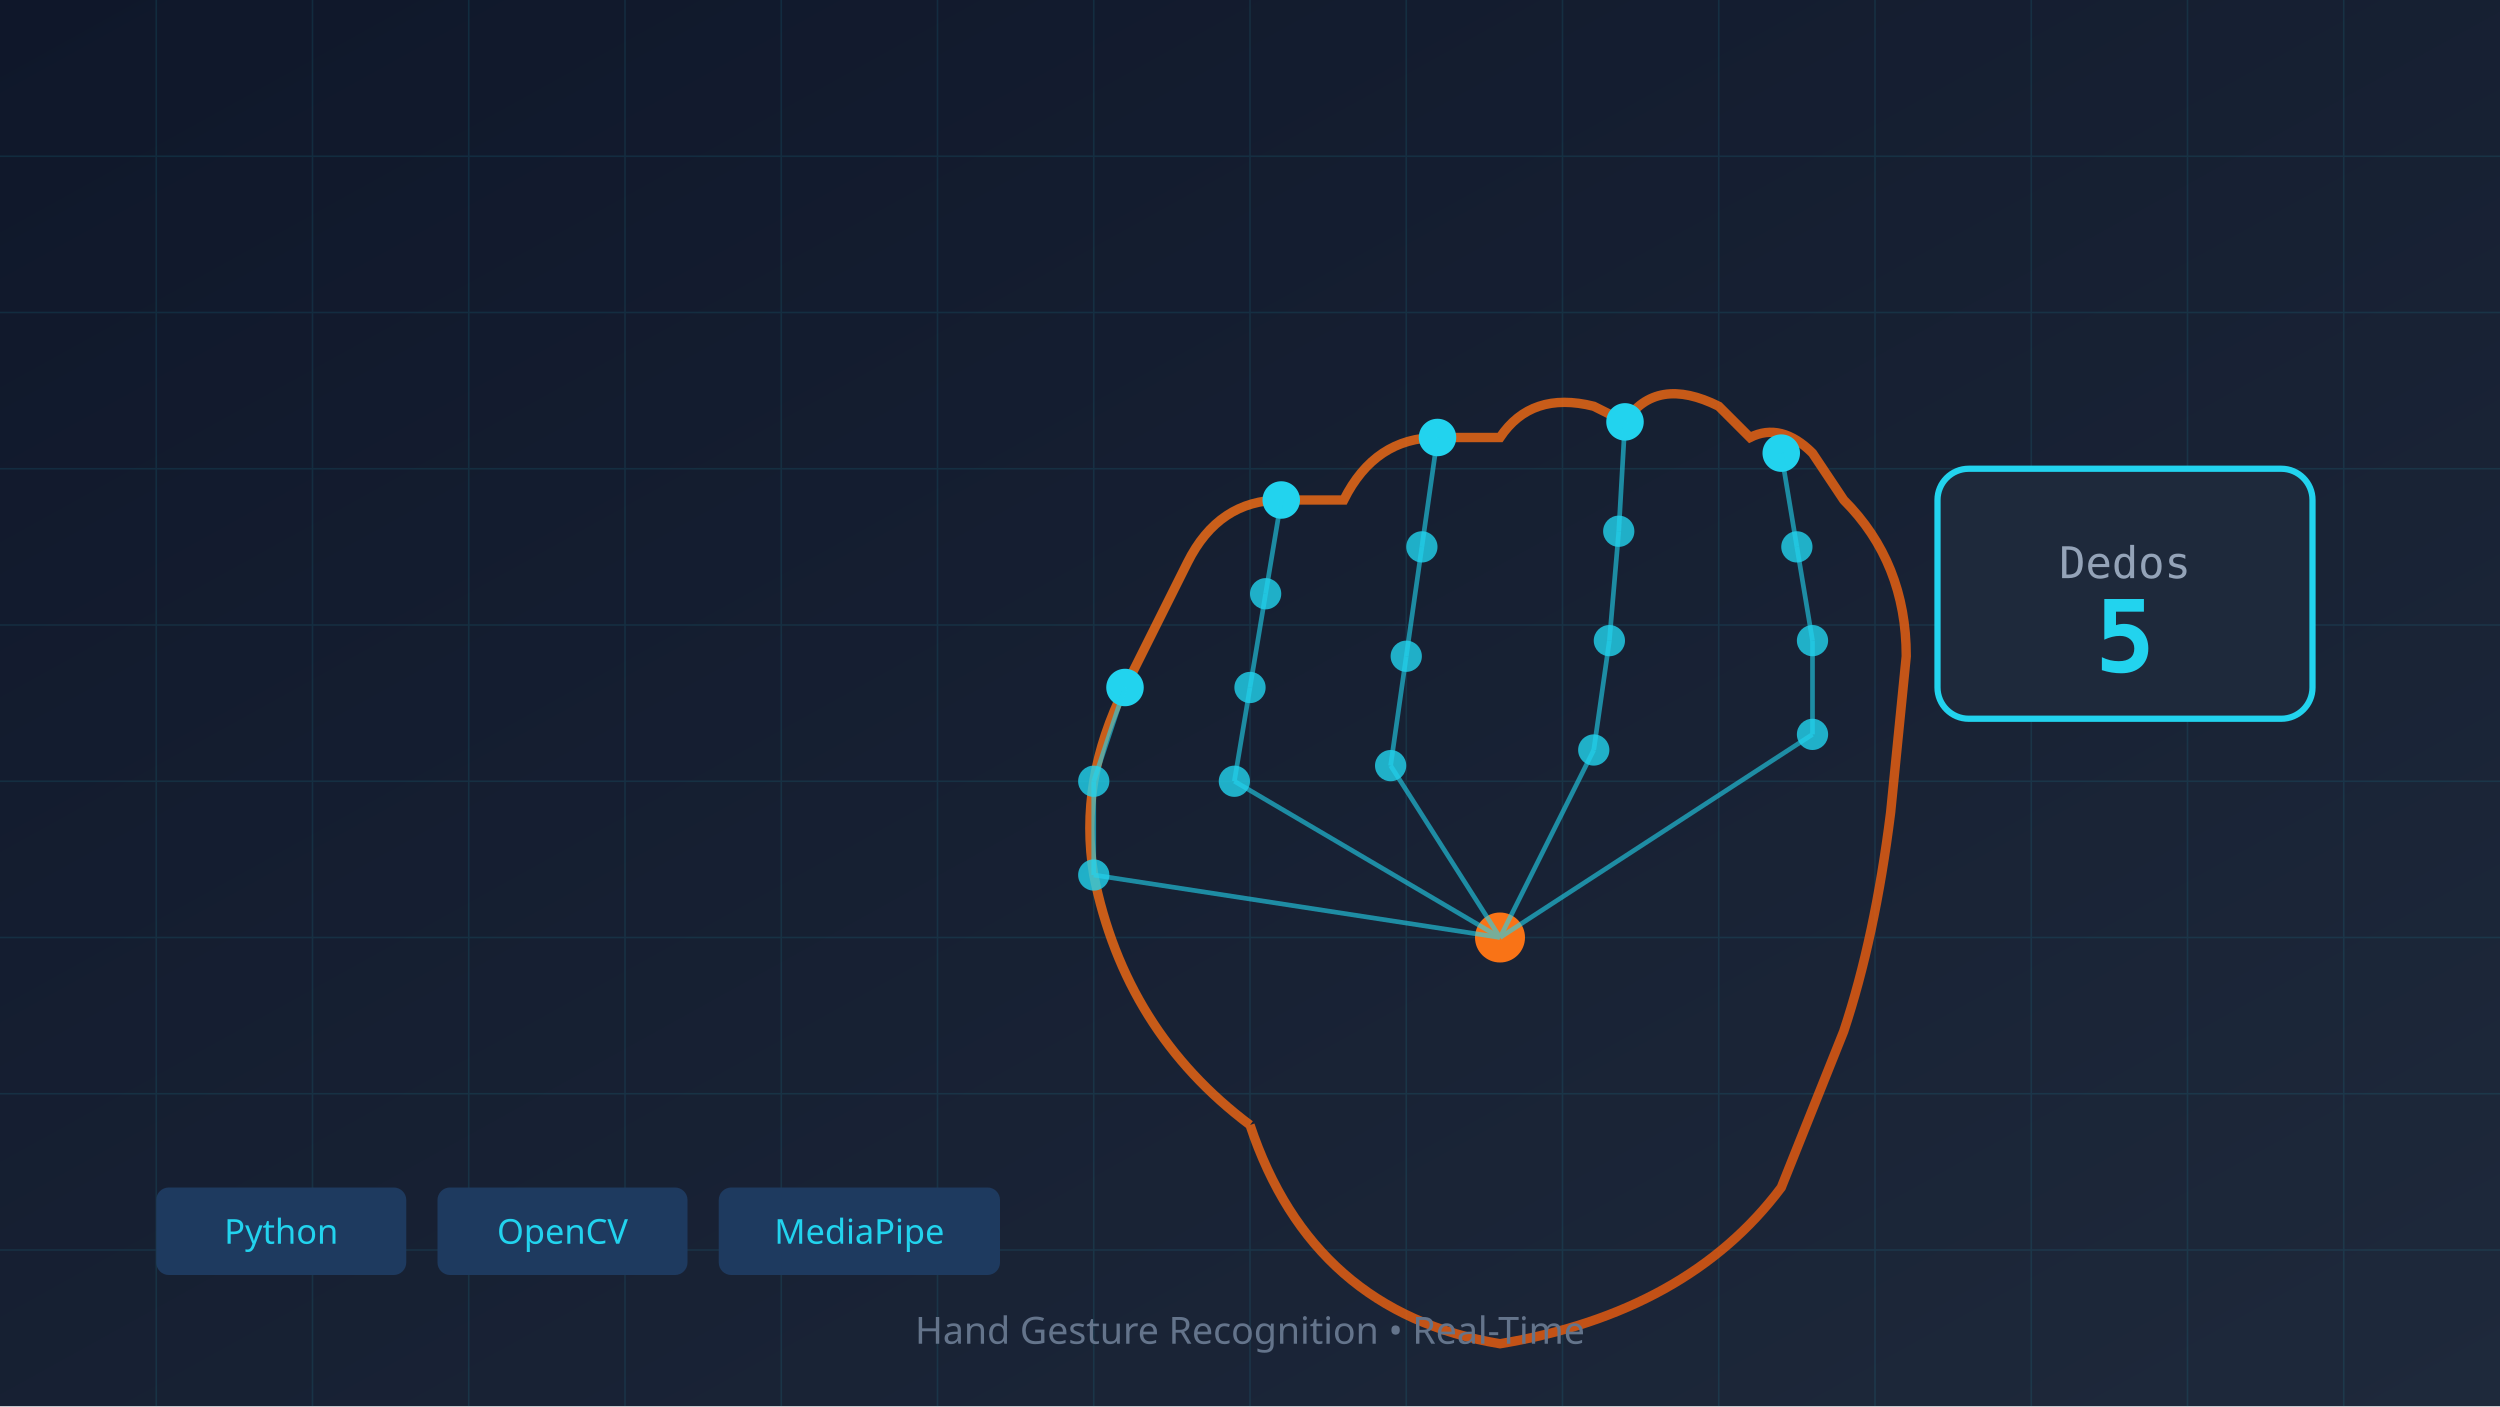
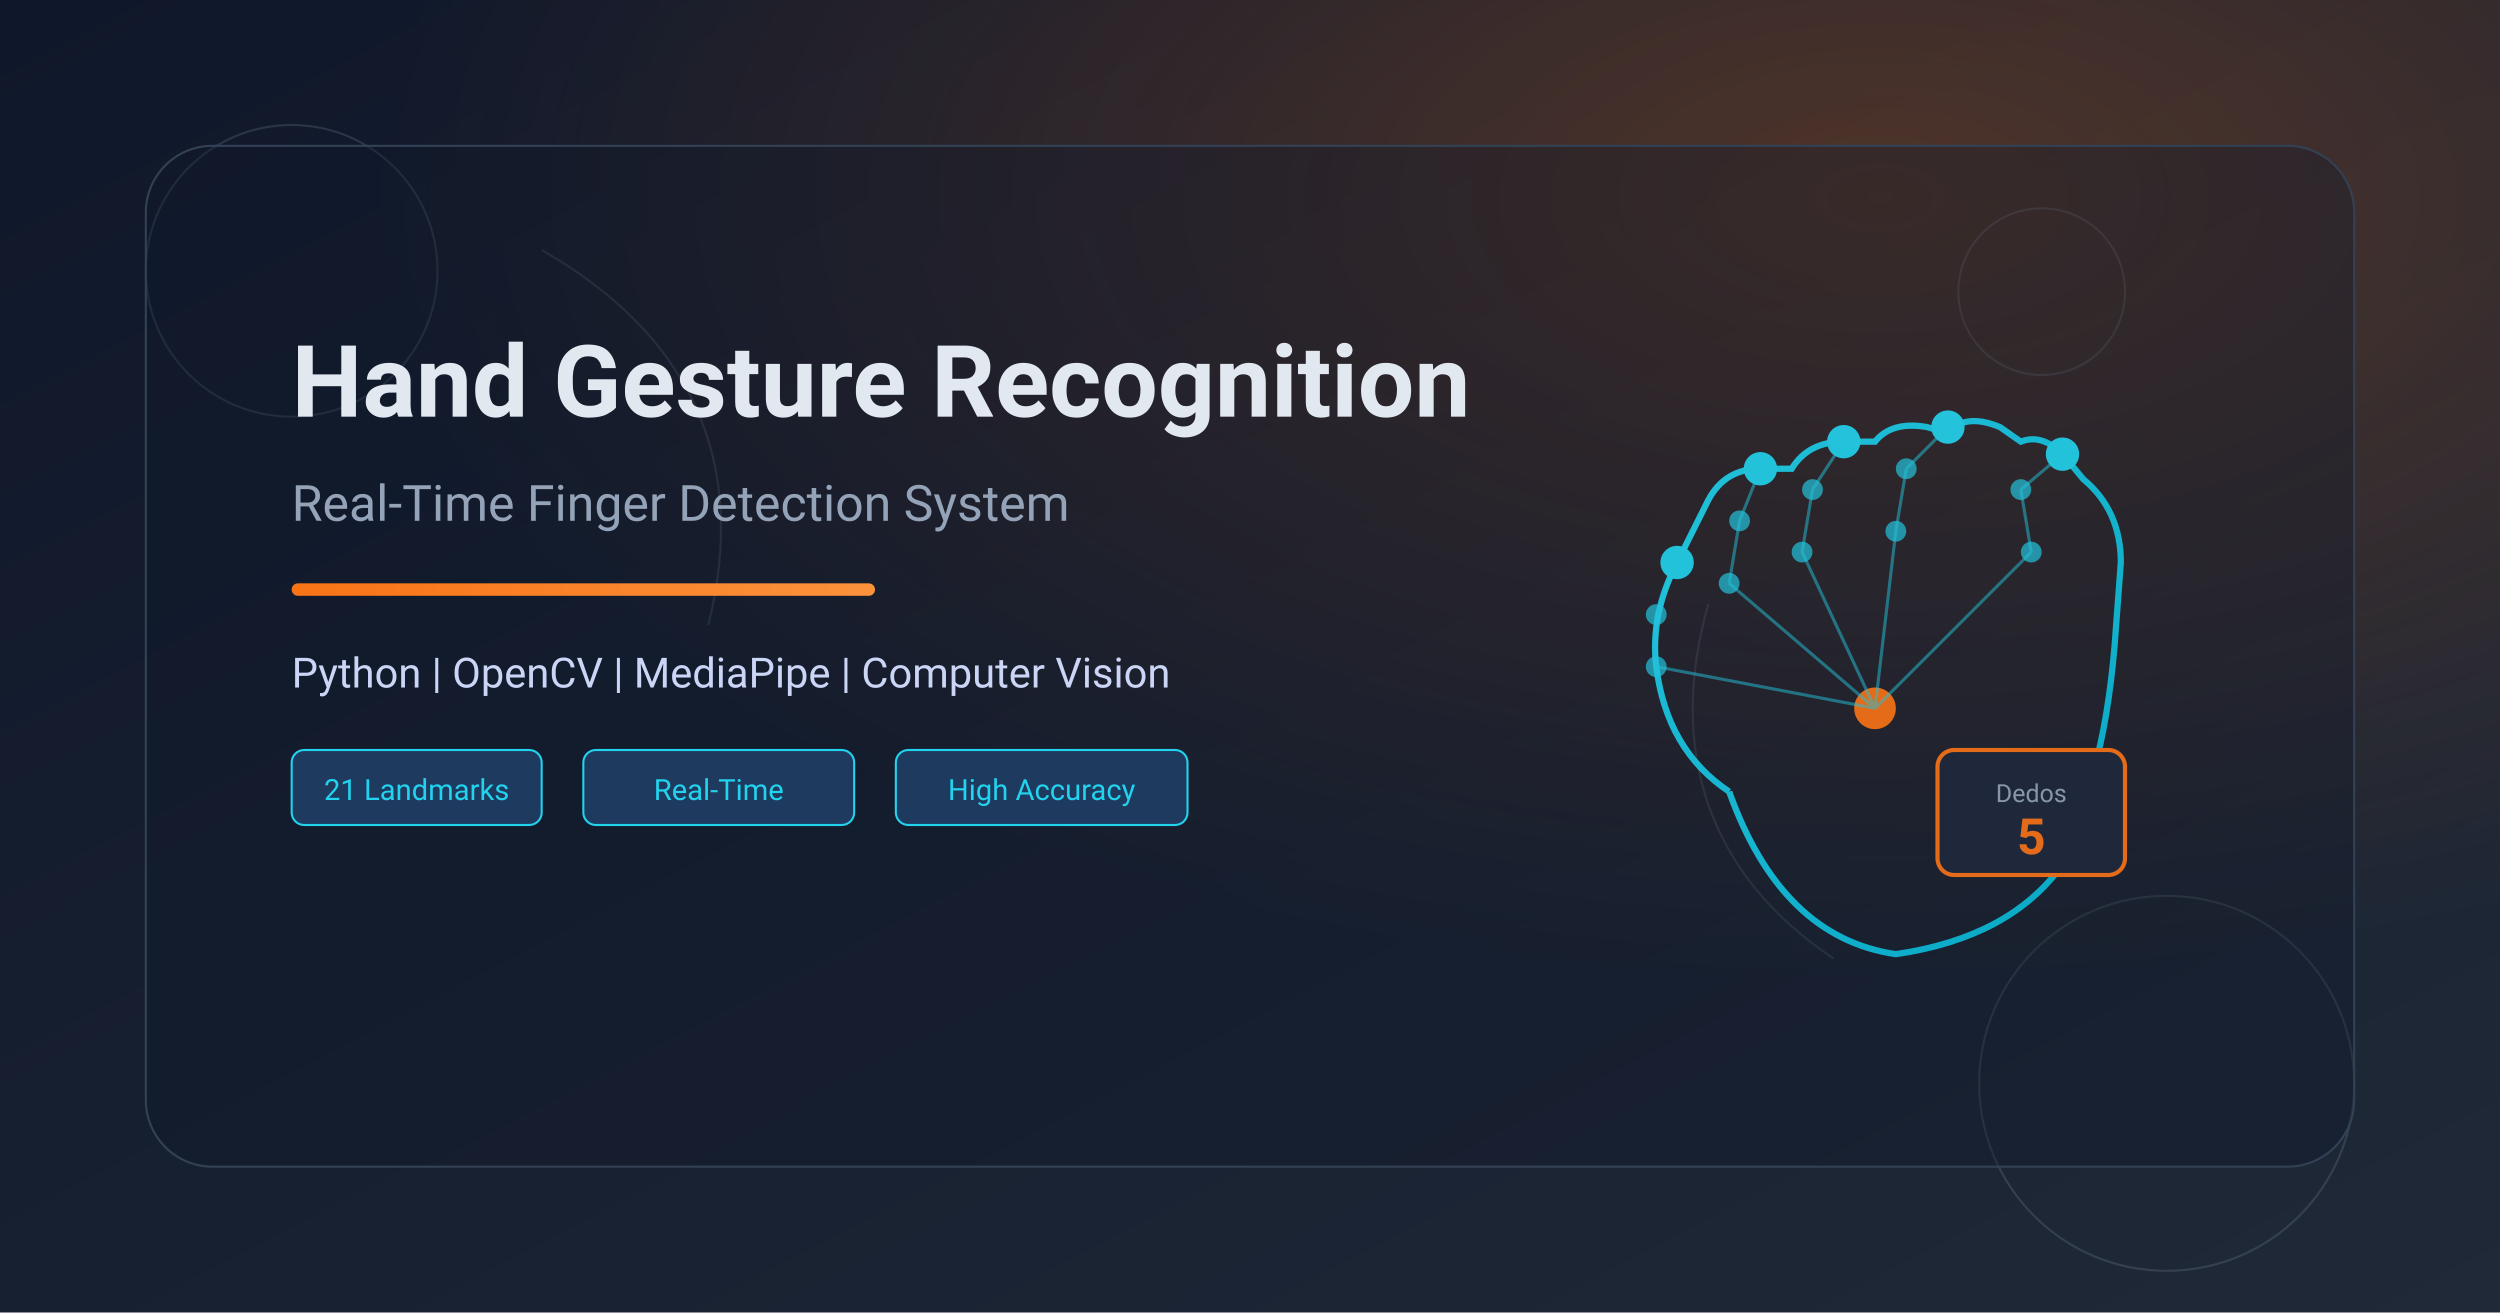
- <svg xmlns="http://www.w3.org/2000/svg" viewBox="0 0 800 450" fill="none">
+ <svg xmlns="http://www.w3.org/2000/svg" width="1200" height="630" viewBox="0 0 1200 630" role="img" aria-label="Hand Gesture Recognition Realtime cover">
  <defs>
-     <linearGradient id="bg" x1="0%" y1="0%" x2="100%" y2="100%">
-       <stop offset="0%" style="stop-color:#0f172a" />
-       <stop offset="100%" style="stop-color:#1e293b" />
+     <linearGradient id="bg" x1="0" y1="0" x2="1" y2="1">
+       <stop offset="0%" stop-color="#0f172a" />
+       <stop offset="100%" stop-color="#1f2937" />
    </linearGradient>
-     <linearGradient id="accent" x1="0%" y1="0%" x2="100%" y2="100%">
-       <stop offset="0%" style="stop-color:#22d3ee" />
-       <stop offset="100%" style="stop-color:#06b6d4" />
+     <linearGradient id="accent" x1="0" y1="0" x2="1" y2="0">
+       <stop offset="0%" stop-color="#f97316" />
+       <stop offset="100%" stop-color="#fb923c" />
    </linearGradient>
-     <linearGradient id="hand" x1="0%" y1="0%" x2="100%" y2="100%">
-       <stop offset="0%" style="stop-color:#f97316" />
-       <stop offset="100%" style="stop-color:#ea580c" />
+     <linearGradient id="hand-gradient" x1="0" y1="0" x2="1" y2="1">
+       <stop offset="0%" stop-color="#22d3ee" />
+       <stop offset="100%" stop-color="#06b6d4" />
    </linearGradient>
+     <radialGradient id="glow" cx="75%" cy="15%" r="60%">
+       <stop offset="0%" stop-color="#f97316" stop-opacity="0.25" />
+       <stop offset="100%" stop-color="#f97316" stop-opacity="0" />
+     </radialGradient>
  </defs>
-   <rect width="800" height="450" fill="url(#bg)" />
-   <g opacity="0.1" stroke="#22d3ee" stroke-width="0.5">
-     <line x1="0" y1="50" x2="800" y2="50" />
-     <line x1="0" y1="100" x2="800" y2="100" />
-     <line x1="0" y1="150" x2="800" y2="150" />
-     <line x1="0" y1="200" x2="800" y2="200" />
-     <line x1="0" y1="250" x2="800" y2="250" />
-     <line x1="0" y1="300" x2="800" y2="300" />
-     <line x1="0" y1="350" x2="800" y2="350" />
-     <line x1="0" y1="400" x2="800" y2="400" />
-     <line x1="50" y1="0" x2="50" y2="450" />
-     <line x1="100" y1="0" x2="100" y2="450" />
-     <line x1="150" y1="0" x2="150" y2="450" />
-     <line x1="200" y1="0" x2="200" y2="450" />
-     <line x1="250" y1="0" x2="250" y2="450" />
-     <line x1="300" y1="0" x2="300" y2="450" />
-     <line x1="350" y1="0" x2="350" y2="450" />
-     <line x1="400" y1="0" x2="400" y2="450" />
-     <line x1="450" y1="0" x2="450" y2="450" />
-     <line x1="500" y1="0" x2="500" y2="450" />
-     <line x1="550" y1="0" x2="550" y2="450" />
-     <line x1="600" y1="0" x2="600" y2="450" />
-     <line x1="650" y1="0" x2="650" y2="450" />
-     <line x1="700" y1="0" x2="700" y2="450" />
-     <line x1="750" y1="0" x2="750" y2="450" />
+   <rect width="1200" height="630" fill="url(#bg)" />
+   <rect width="1200" height="630" fill="url(#glow)" />
+   <g opacity="0.2" stroke="#94a3b8" stroke-width="1" fill="none">
+     <circle cx="140" cy="130" r="70" />
+     <circle cx="1040" cy="520" r="90" />
+     <circle cx="980" cy="140" r="40" />
+     <path d="M260 120C330 160 360 220 340 300" />
+     <path d="M880 460C820 420 800 360 820 290" />
  </g>
-   <g transform="translate(280, 80)">
-     <path d="M120 280 Q80 250 70 200 Q65 170 80 140 L100 100 Q110 80 130 80 L150 80 Q160 60 180 60 L200 60 Q210 45 230 50 L240 55 Q250 40 270 50 L280 60 Q290 55 300 65 L310 80 Q330 100 330 130 L325 180 Q320 220 310 250 L290 300 Q260 340 200 350 Q140 340 120 280" stroke="url(#hand)" stroke-width="3" fill="none" opacity="0.8" />
-     <circle cx="80" cy="140" r="6" fill="#22d3ee" />
-     <circle cx="70" cy="170" r="5" fill="#22d3ee" opacity="0.8" />
-     <circle cx="70" cy="200" r="5" fill="#22d3ee" opacity="0.8" />
-     <circle cx="130" cy="80" r="6" fill="#22d3ee" />
-     <circle cx="125" cy="110" r="5" fill="#22d3ee" opacity="0.8" />
-     <circle cx="120" cy="140" r="5" fill="#22d3ee" opacity="0.8" />
-     <circle cx="115" cy="170" r="5" fill="#22d3ee" opacity="0.8" />
-     <circle cx="180" cy="60" r="6" fill="#22d3ee" />
-     <circle cx="175" cy="95" r="5" fill="#22d3ee" opacity="0.8" />
-     <circle cx="170" cy="130" r="5" fill="#22d3ee" opacity="0.8" />
-     <circle cx="165" cy="165" r="5" fill="#22d3ee" opacity="0.8" />
-     <circle cx="240" cy="55" r="6" fill="#22d3ee" />
-     <circle cx="238" cy="90" r="5" fill="#22d3ee" opacity="0.8" />
-     <circle cx="235" cy="125" r="5" fill="#22d3ee" opacity="0.8" />
-     <circle cx="230" cy="160" r="5" fill="#22d3ee" opacity="0.8" />
-     <circle cx="290" cy="65" r="6" fill="#22d3ee" />
-     <circle cx="295" cy="95" r="5" fill="#22d3ee" opacity="0.8" />
-     <circle cx="300" cy="125" r="5" fill="#22d3ee" opacity="0.8" />
-     <circle cx="300" cy="155" r="5" fill="#22d3ee" opacity="0.8" />
-     <circle cx="200" cy="220" r="8" fill="#f97316" />
-     <g stroke="#22d3ee" stroke-width="1.5" opacity="0.6">
-       <line x1="80" y1="140" x2="70" y2="170" />
-       <line x1="70" y1="170" x2="70" y2="200" />
-       <line x1="130" y1="80" x2="125" y2="110" />
-       <line x1="125" y1="110" x2="120" y2="140" />
-       <line x1="120" y1="140" x2="115" y2="170" />
-       <line x1="115" y1="170" x2="200" y2="220" />
-       <line x1="180" y1="60" x2="175" y2="95" />
-       <line x1="175" y1="95" x2="170" y2="130" />
-       <line x1="170" y1="130" x2="165" y2="165" />
-       <line x1="165" y1="165" x2="200" y2="220" />
-       <line x1="240" y1="55" x2="238" y2="90" />
-       <line x1="238" y1="90" x2="235" y2="125" />
-       <line x1="235" y1="125" x2="230" y2="160" />
-       <line x1="230" y1="160" x2="200" y2="220" />
-       <line x1="290" y1="65" x2="295" y2="95" />
-       <line x1="295" y1="95" x2="300" y2="125" />
-       <line x1="300" y1="125" x2="300" y2="155" />
-       <line x1="300" y1="155" x2="200" y2="220" />
-       <line x1="70" y1="200" x2="200" y2="220" />
+   <rect x="70" y="70" width="1060" height="490" rx="32" fill="#0f172a" fill-opacity="0.35" stroke="#334155" />
+   <g transform="translate(750, 180)" opacity="0.9">
+     <path d="M80 200 Q50 180 45 140 Q42 115 55 90 L70 60 Q78 45 95 45 L110 45 Q118 32 135 32 L150 32 Q158 22 175 25 L185 28 Q193 18 210 25 L220 32 Q230 28 240 38 L250 50 Q268 65 268 90 L265 130 Q262 165 255 190 L240 235 Q215 270 160 278 Q105 270 80 200" stroke="url(#hand-gradient)" stroke-width="3" fill="none" />
+     <g fill="#22d3ee">
+       <circle cx="55" cy="90" r="8" />
+       <circle cx="95" cy="45" r="8" />
+       <circle cx="135" cy="32" r="8" />
+       <circle cx="185" cy="25" r="8" />
+       <circle cx="240" cy="38" r="8" />
+       <circle cx="45" cy="115" r="5" opacity="0.7" />
+       <circle cx="45" cy="140" r="5" opacity="0.7" />
+       <circle cx="85" cy="70" r="5" opacity="0.7" />
+       <circle cx="80" cy="100" r="5" opacity="0.7" />
+       <circle cx="120" cy="55" r="5" opacity="0.7" />
+       <circle cx="115" cy="85" r="5" opacity="0.7" />
+       <circle cx="165" cy="45" r="5" opacity="0.7" />
+       <circle cx="160" cy="75" r="5" opacity="0.7" />
+       <circle cx="220" cy="55" r="5" opacity="0.7" />
+       <circle cx="225" cy="85" r="5" opacity="0.7" />
+       <circle cx="150" cy="160" r="10" fill="#f97316" />
+     </g>
+     <g stroke="#22d3ee" stroke-width="1.5" opacity="0.5">
+       <line x1="55" y1="90" x2="45" y2="115" />
+       <line x1="45" y1="115" x2="45" y2="140" />
+       <line x1="45" y1="140" x2="150" y2="160" />
+       <line x1="95" y1="45" x2="85" y2="70" />
+       <line x1="85" y1="70" x2="80" y2="100" />
+       <line x1="80" y1="100" x2="150" y2="160" />
+       <line x1="135" y1="32" x2="120" y2="55" />
+       <line x1="120" y1="55" x2="115" y2="85" />
+       <line x1="115" y1="85" x2="150" y2="160" />
+       <line x1="185" y1="25" x2="165" y2="45" />
+       <line x1="165" y1="45" x2="160" y2="75" />
+       <line x1="160" y1="75" x2="150" y2="160" />
+       <line x1="240" y1="38" x2="220" y2="55" />
+       <line x1="220" y1="55" x2="225" y2="85" />
+       <line x1="225" y1="85" x2="150" y2="160" />
+     </g>
+     <g transform="translate(180, 180)">
+       <rect x="0" y="0" width="90" height="60" rx="8" fill="#1e293b" stroke="#f97316" stroke-width="2" />
+       <text x="45" y="25" text-anchor="middle" font-family="Roboto, Arial, sans-serif" font-size="12" fill="#94a3b8">Dedos</text>
+       <text x="45" y="50" text-anchor="middle" font-family="Roboto, Arial, sans-serif" font-size="24" font-weight="bold" fill="#f97316">5</text>
    </g>
  </g>
-   <g transform="translate(620, 150)">
-     <rect x="0" y="0" width="120" height="80" rx="10" fill="#1e293b" stroke="#22d3ee" stroke-width="2" />
-     <text x="60" y="35" text-anchor="middle" font-family="monospace" font-size="14" fill="#94a3b8">Dedos</text>
-     <text x="60" y="65" text-anchor="middle" font-family="monospace" font-size="32" font-weight="bold" fill="#22d3ee">5</text>
+   <text x="140" y="200" fill="#e2e8f0" font-size="48" font-family="Roboto, Arial, sans-serif" font-weight="700">
+     Hand Gesture Recognition
+   </text>
+   <text x="140" y="250" fill="#94a3b8" font-size="24" font-family="Roboto, Arial, sans-serif">
+     Real-Time Finger Detection System
+   </text>
+   <rect x="140" y="280" width="280" height="6" fill="url(#accent)" rx="3" />
+   <text x="140" y="330" fill="#cbd5f5" font-size="20" font-family="Roboto, Arial, sans-serif">
+     Python | OpenCV | MediaPipe | Computer Vision
+   </text>
+   <g transform="translate(140, 360)">
+     <rect x="0" y="0" width="120" height="36" rx="6" fill="#1e3a5f" stroke="#22d3ee" stroke-width="1" />
+     <text x="60" y="24" text-anchor="middle" font-family="Roboto, Arial, sans-serif" font-size="14" fill="#22d3ee">21 Landmarks</text>
  </g>
-   <g transform="translate(50, 380)">
-     <rect x="0" y="0" width="80" height="28" rx="4" fill="#1e3a5f" />
-     <text x="40" y="18" text-anchor="middle" font-family="sans-serif" font-size="11" fill="#22d3ee">Python</text>
+   <g transform="translate(280, 360)">
+     <rect x="0" y="0" width="130" height="36" rx="6" fill="#1e3a5f" stroke="#22d3ee" stroke-width="1" />
+     <text x="65" y="24" text-anchor="middle" font-family="Roboto, Arial, sans-serif" font-size="14" fill="#22d3ee">Real-Time</text>
  </g>
-   <g transform="translate(140, 380)">
-     <rect x="0" y="0" width="80" height="28" rx="4" fill="#1e3a5f" />
-     <text x="40" y="18" text-anchor="middle" font-family="sans-serif" font-size="11" fill="#22d3ee">OpenCV</text>
+   <g transform="translate(430, 360)">
+     <rect x="0" y="0" width="140" height="36" rx="6" fill="#1e3a5f" stroke="#22d3ee" stroke-width="1" />
+     <text x="70" y="24" text-anchor="middle" font-family="Roboto, Arial, sans-serif" font-size="14" fill="#22d3ee">High Accuracy</text>
  </g>
-   <g transform="translate(230, 380)">
-     <rect x="0" y="0" width="90" height="28" rx="4" fill="#1e3a5f" />
-     <text x="45" y="18" text-anchor="middle" font-family="sans-serif" font-size="11" fill="#22d3ee">MediaPipe</text>
-   </g>
-   <text x="400" y="430" text-anchor="middle" font-family="sans-serif" font-size="12" fill="#64748b">Hand Gesture Recognition • Real-Time</text>
</svg>
